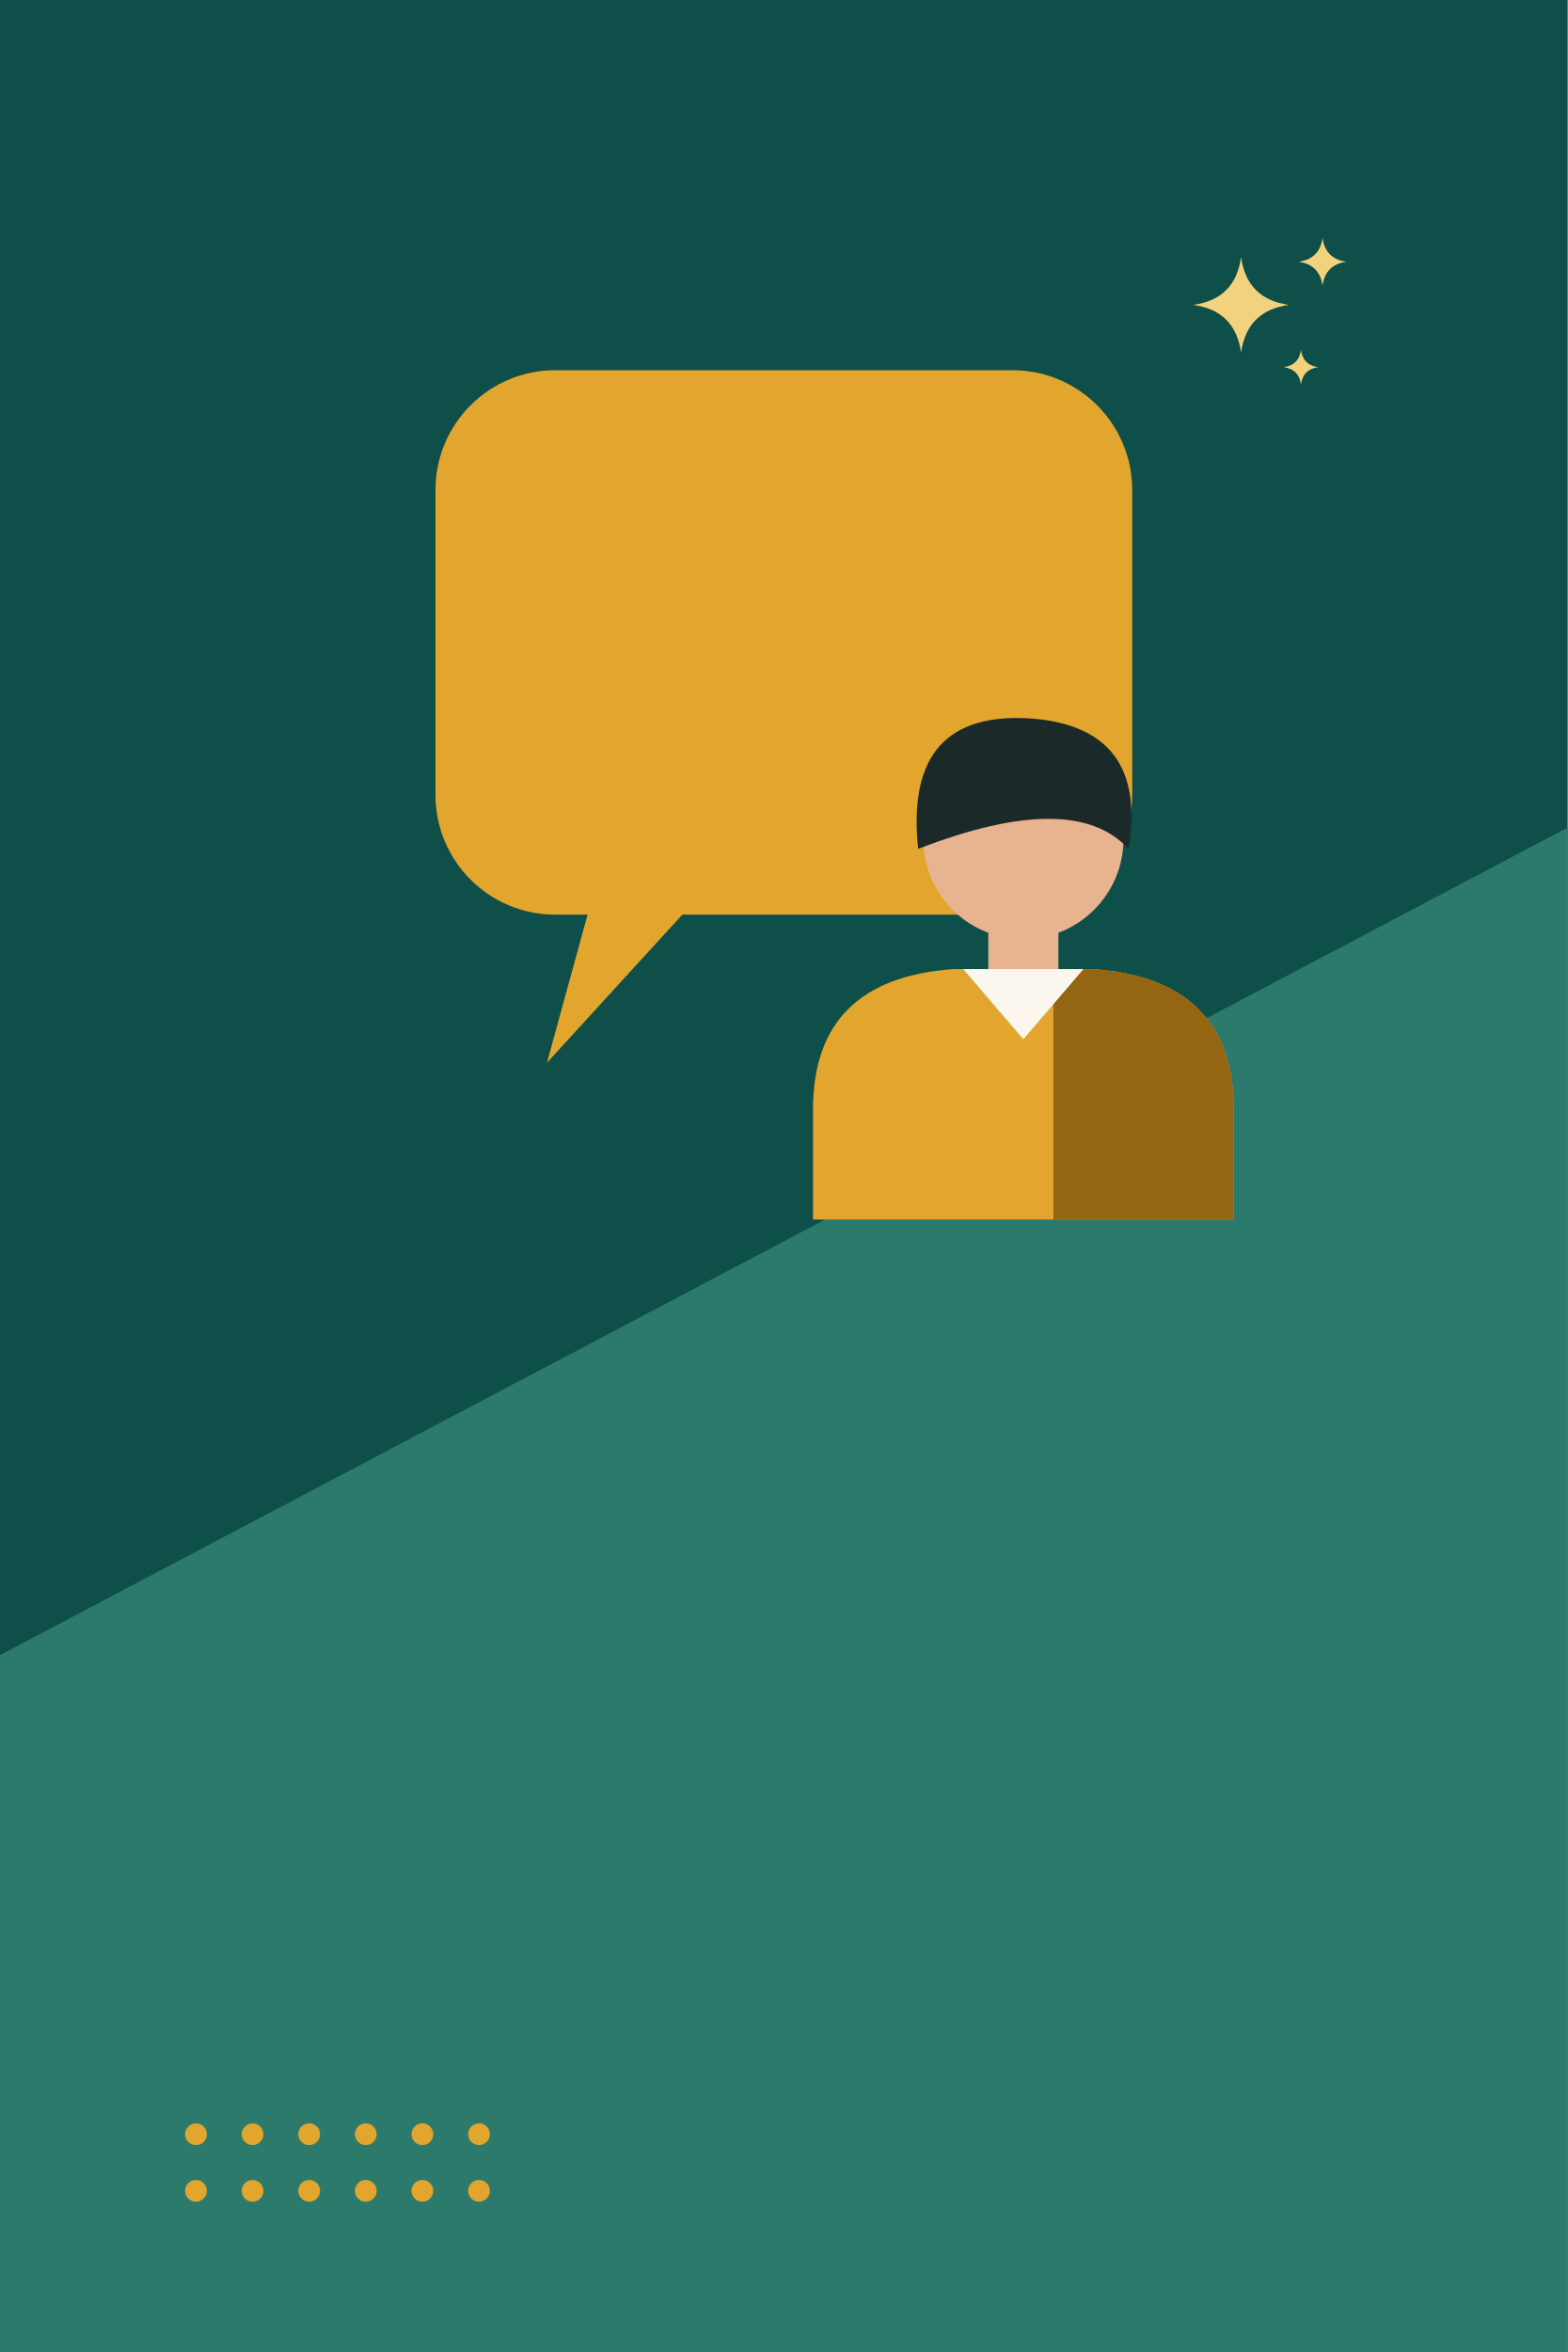
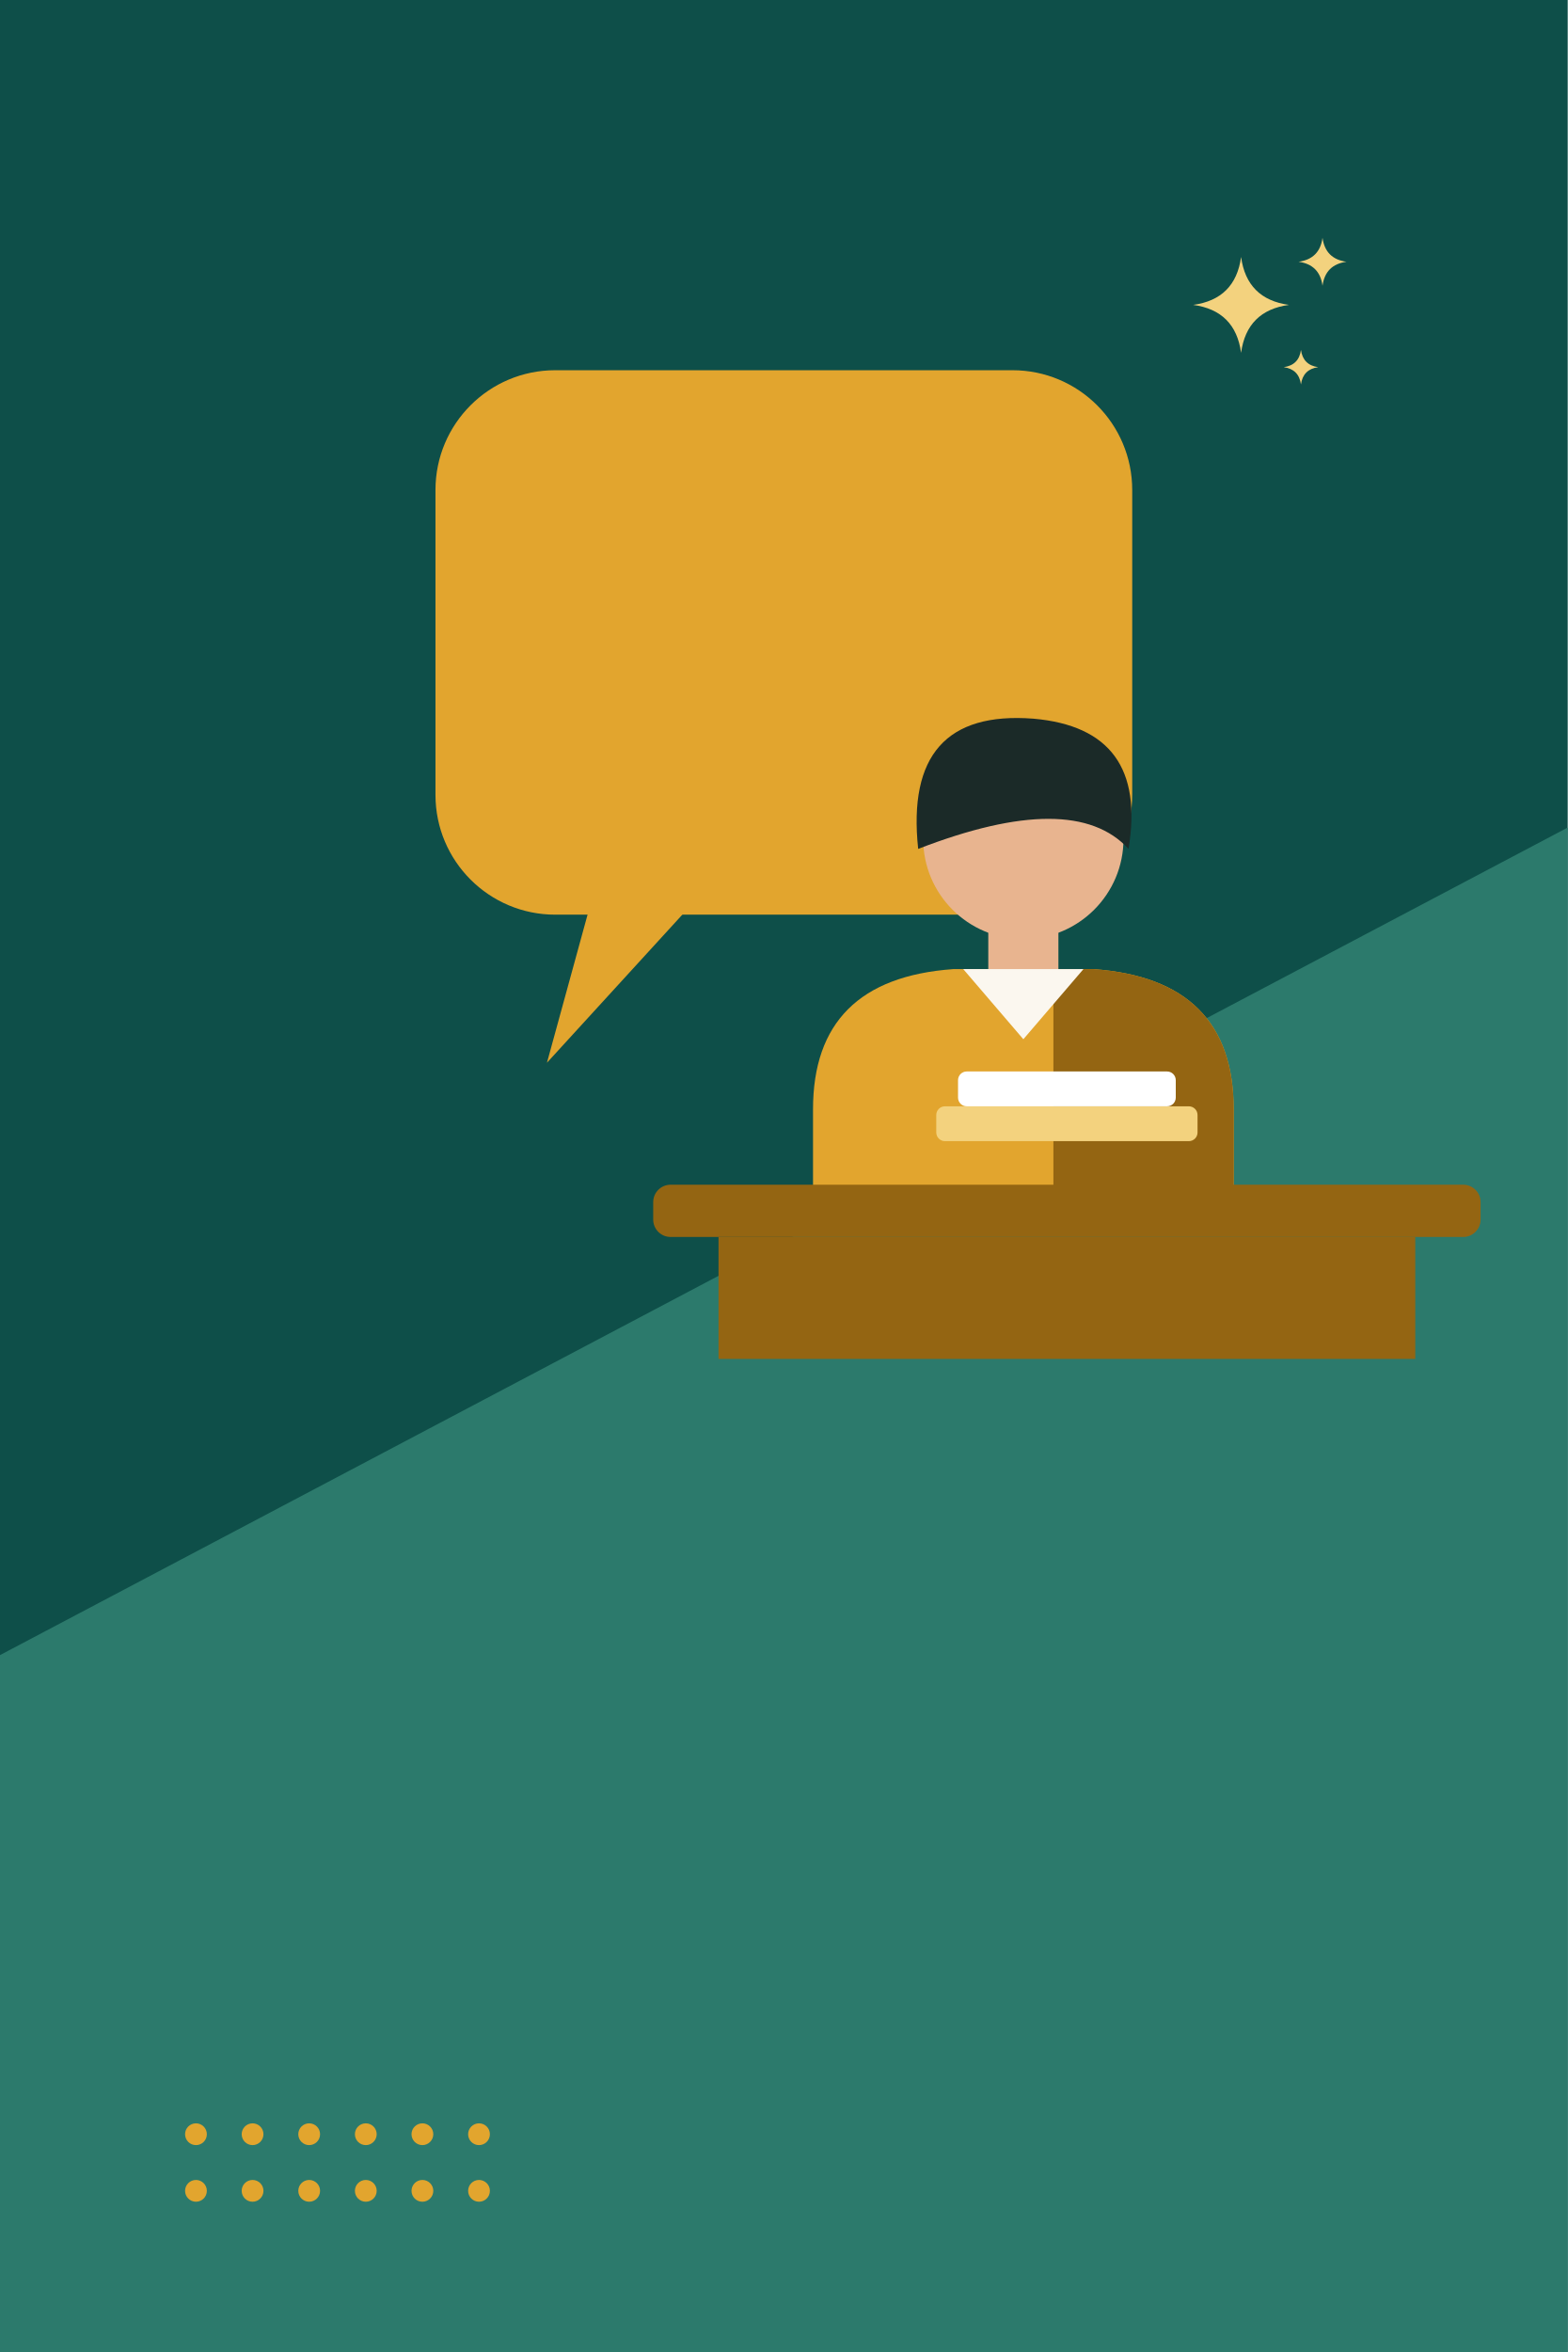
<svg xmlns="http://www.w3.org/2000/svg" viewBox="0 0 720 1080" width="720" height="1080">
  <rect x="0" y="0" width="720" height="1080" fill="#0E4F49" />
  <path d="M0 760 L720 380 V1080 H0 Z" fill="#2C7A6C" />
  <circle cx="90" cy="980" r="5" fill="#E2A52E" />
  <circle cx="90" cy="1006" r="5" fill="#E2A52E" />
  <circle cx="116" cy="980" r="5" fill="#E2A52E" />
  <circle cx="116" cy="1006" r="5" fill="#E2A52E" />
  <circle cx="142" cy="980" r="5" fill="#E2A52E" />
  <circle cx="142" cy="1006" r="5" fill="#E2A52E" />
  <circle cx="168" cy="980" r="5" fill="#E2A52E" />
  <circle cx="168" cy="1006" r="5" fill="#E2A52E" />
  <circle cx="194" cy="980" r="5" fill="#E2A52E" />
  <circle cx="194" cy="1006" r="5" fill="#E2A52E" />
  <circle cx="220" cy="980" r="5" fill="#E2A52E" />
  <circle cx="220" cy="1006" r="5" fill="#E2A52E" />
  <rect x="200" y="170" width="320" height="250" rx="55" fill="#E2A52E" />
  <path d="M270.4 418 l-19.2 70 l64 -70 Z" fill="#E2A52E" />
  <path d="M373.4 560 V509.4 Q373.4 449.6 437.8 445 H502.2 Q566.6 449.6 566.6 509.4 V560 Z" fill="#E2A52E" />
  <path d="M483.8 445 H502.2 Q566.6 449.6 566.6 509.4 V560 H483.8 Z" fill="#946512" />
  <rect x="453.9" y="422" width="32.2" height="32.2" fill="#E8B48F" />
  <path d="M442.4 445 L470 477.2 L497.6 445 Z" fill="#FBF7EF" />
  <circle cx="470" cy="385.2" r="46" fill="#E8B48F" />
  <path d="M421.7 389.8 Q414.8 325.4 474.6 330 Q527.5 334.6 518.3 389.8 Q493 362.2 421.7 389.8 Z" fill="#1B2A28" />
+   <rect x="430" y="508" width="120" height="16" rx="4" fill="#F3D27E" />
+   <rect x="440" y="492" width="100" height="16" rx="4" fill="#FFFFFF" />
+   <rect x="300" y="544" width="380" height="24" rx="8" fill="#946512" />
+   <rect x="330" y="568" width="320" height="56" fill="#946512" />
  <path transform="translate(570 140) scale(22)" d="M0 -1 Q0.12 -0.12 1 0 Q0.12 0.12 0 1 Q-0.12 0.12 -1 0 Q-0.12 -0.12 0 -1 Z" fill="#F3D27E" />
  <path transform="translate(607.4 120.2) scale(11)" d="M0 -1 Q0.12 -0.12 1 0 Q0.12 0.12 0 1 Q-0.12 0.12 -1 0 Q-0.12 -0.12 0 -1 Z" fill="#F3D27E" />
  <path transform="translate(597.5 168.6) scale(7.92)" d="M0 -1 Q0.12 -0.12 1 0 Q0.12 0.12 0 1 Q-0.12 0.12 -1 0 Q-0.12 -0.12 0 -1 Z" fill="#F3D27E" />
</svg>
